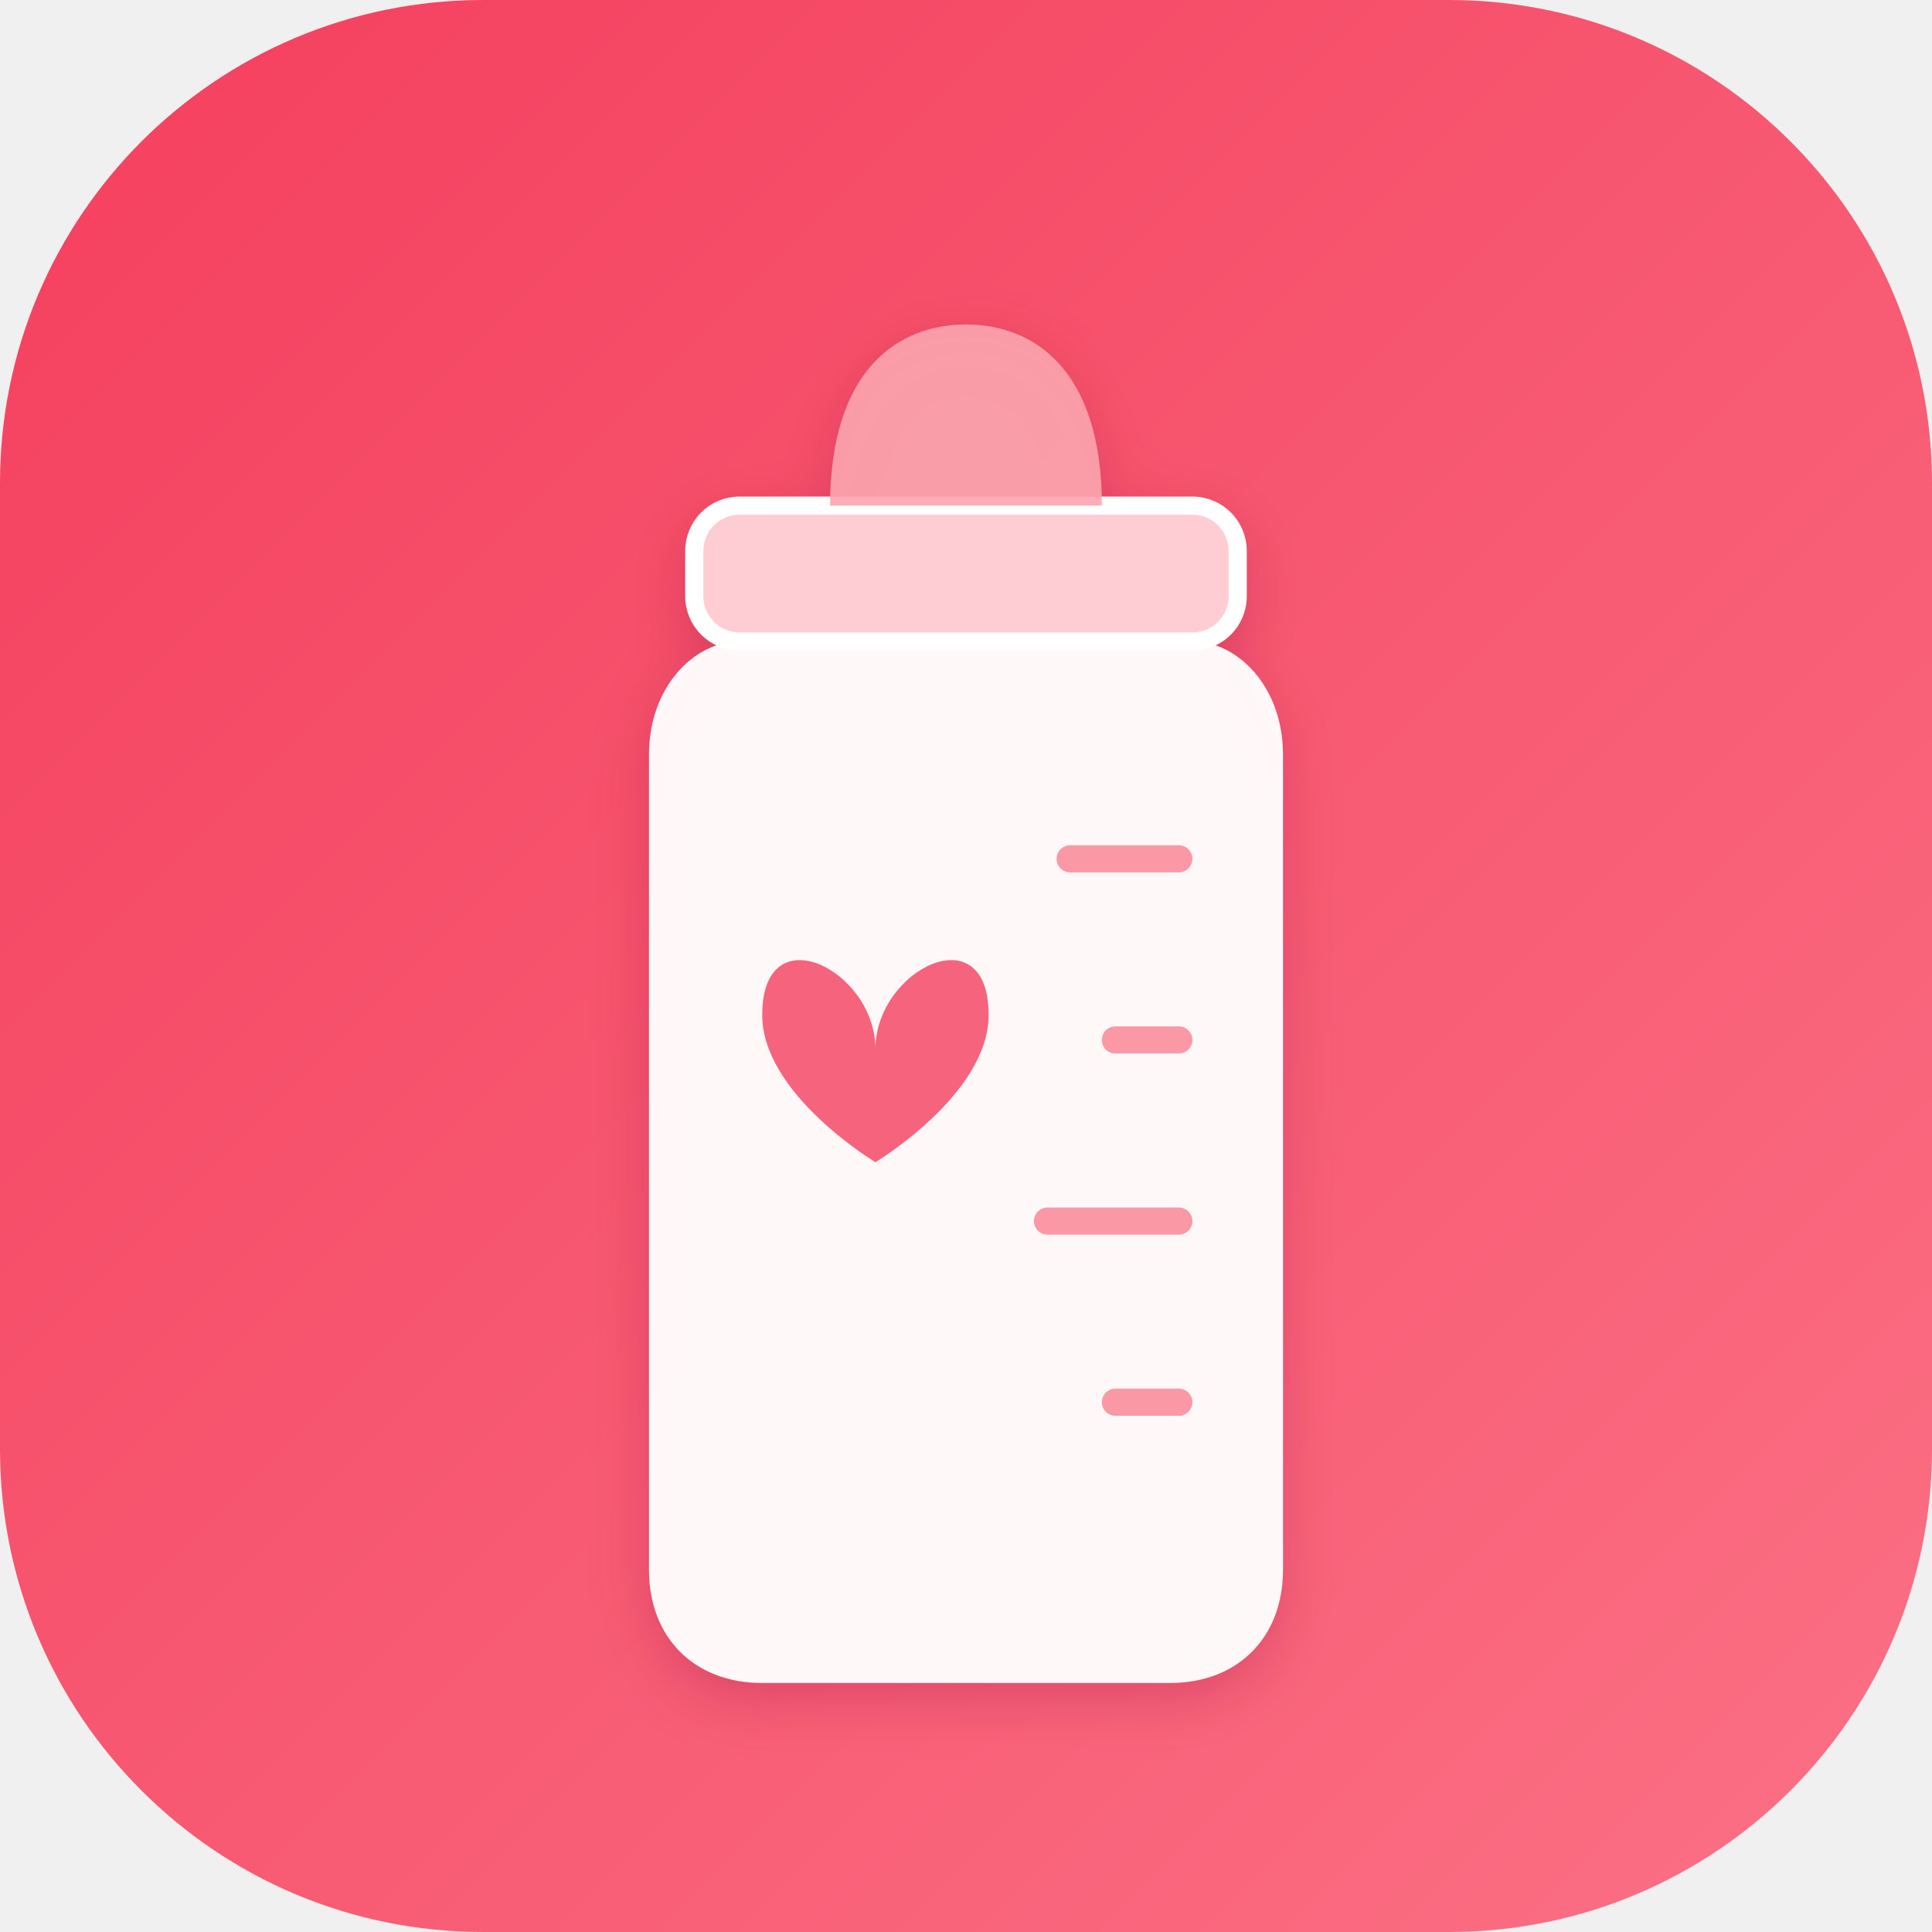
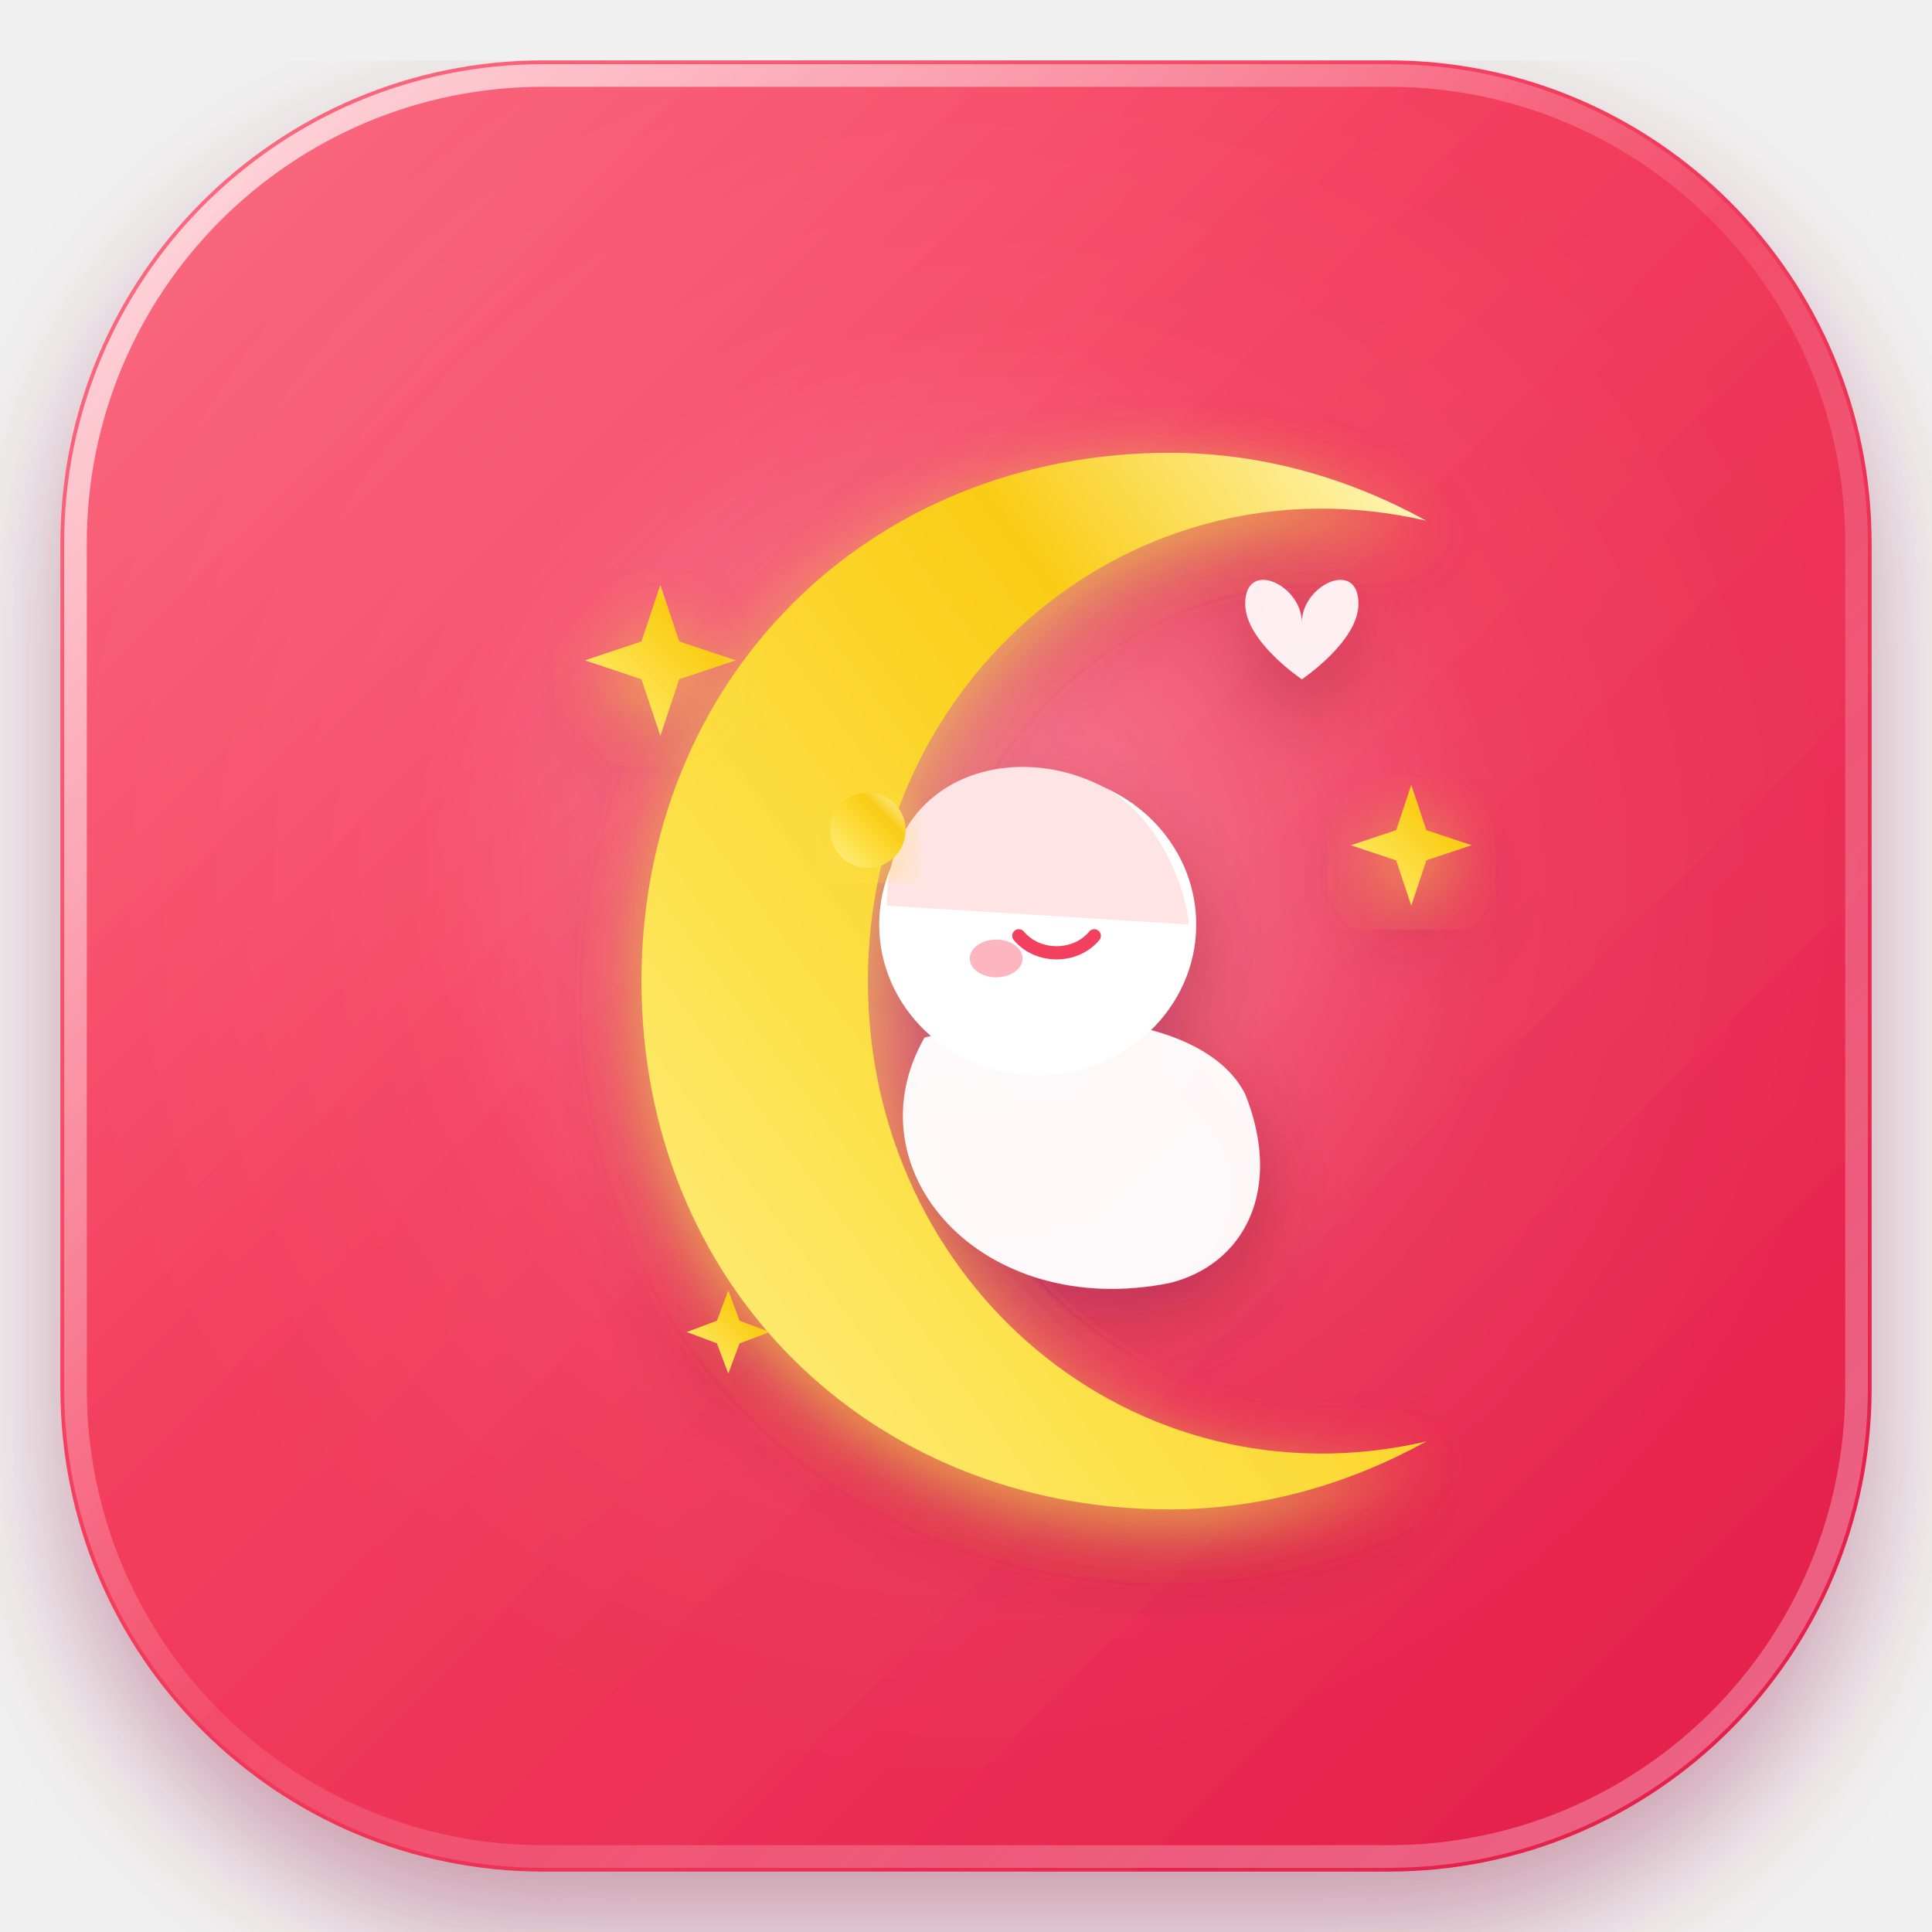
<svg xmlns="http://www.w3.org/2000/svg" viewBox="0 0 512 512" width="100%" height="100%">
  <defs>
-     <linearGradient id="bg" x1="0%" y1="0%" x2="100%" y2="100%">
-       <stop offset="0%" stop-color="#f43f5e" />
-       <stop offset="100%" stop-color="#fb7185" />
+     <linearGradient id="bgGrad" x1="0%" y1="0%" x2="100%" y2="100%">
+       <stop offset="0%" stop-color="#fb7185" />
+       <stop offset="40%" stop-color="#f43f5e" />
+       <stop offset="100%" stop-color="#e11d48" />
    </linearGradient>
-     <filter id="shadow" x="-10%" y="-10%" width="120%" height="120%">
-       <feDropShadow dx="0" dy="8" stdDeviation="12" flood-color="#881337" flood-opacity="0.25" />
+     <linearGradient id="goldGrad" x1="0%" y1="100%" x2="100%" y2="0%">
+       <stop offset="0%" stop-color="#fef08a" />
+       <stop offset="35%" stop-color="#fde047" />
+       <stop offset="70%" stop-color="#facc15" />
+       <stop offset="100%" stop-color="#fef9c3" />
+     </linearGradient>
+     <linearGradient id="rimGrad" x1="0%" y1="0%" x2="100%" y2="100%">
+       <stop offset="0%" stop-color="#ffffff" stop-opacity="0.8" />
+       <stop offset="50%" stop-color="#ffffff" stop-opacity="0.1" />
+       <stop offset="100%" stop-color="#fbcfe8" stop-opacity="0.4" />
+     </linearGradient>
+     <radialGradient id="haloGlow" cx="50%" cy="45%" r="50%">
+       <stop offset="0%" stop-color="#ffffff" stop-opacity="0.35" />
+       <stop offset="60%" stop-color="#ffffff" stop-opacity="0.05" />
+       <stop offset="100%" stop-color="#ffffff" stop-opacity="0" />
+     </radialGradient>
+     <filter id="luxuryShadow" x="-20%" y="-20%" width="140%" height="140%">
+       <feDropShadow dx="0" dy="16" stdDeviation="16" flood-color="#881337" flood-opacity="0.35" />
+     </filter>
+     <filter id="goldGlow" x="-20%" y="-20%" width="140%" height="140%">
+       <feDropShadow dx="0" dy="4" stdDeviation="8" flood-color="#fde047" flood-opacity="0.6" />
+     </filter>
+     <filter id="iconSoftShadow" x="-10%" y="-10%" width="120%" height="120%">
+       <feDropShadow dx="0" dy="8" stdDeviation="10" flood-color="#4c0519" flood-opacity="0.3" />
    </filter>
  </defs>
-   <rect width="512" height="512" rx="128" fill="url(#bg)" />
-   <g filter="url(#shadow)" fill="#ffffff" transform="translate(106, 80) scale(0.6)">
-     <path d="M 150 150 L 350 150 C 370 150 390 170 390 200 L 390 560 C 390 590 370 610 340 610 L 160 610 C 130 610 110 590 110 560 L 110 200 C 110 170 130 150 150 150 Z" fill="#ffffff" opacity="0.95" />
-     <rect x="130" y="90" width="240" height="60" rx="20" fill="#fecdd3" stroke="#ffffff" stroke-width="8" />
-     <path d="M 190 90 C 190 30 220 10 250 10 C 280 10 310 30 310 90 Z" fill="#fda4af" opacity="0.9" />
-     <rect x="290" y="240" width="60" height="12" rx="6" fill="#fb7185" opacity="0.7" />
-     <rect x="310" y="320" width="40" height="12" rx="6" fill="#fb7185" opacity="0.7" />
-     <rect x="280" y="400" width="70" height="12" rx="6" fill="#fb7185" opacity="0.7" />
-     <rect x="310" y="480" width="40" height="12" rx="6" fill="#fb7185" opacity="0.7" />
-     <path d="M 210 330 C 210 295 160 270 160 315 C 160 350 210 380 210 380 C 210 380 260 350 260 315 C 260 270 210 295 210 330 Z" fill="#f43f5e" opacity="0.8" />
+   <rect x="16" y="16" width="480" height="480" rx="128" fill="url(#bgGrad)" filter="url(#luxuryShadow)" />
+   <rect x="16" y="16" width="480" height="480" rx="128" fill="url(#haloGlow)" />
+   <rect x="20" y="20" width="472" height="472" rx="124" fill="none" stroke="url(#rimGrad)" stroke-width="6" />
+   <g filter="url(#iconSoftShadow)">
+     <path d="M 310 120 C 230 120 170 180 170 260 C 170 340 230 400 310 400 C 335 400 358 393 378 382 C 300 400 230 340 230 260 C 230 180 300 120 378 138 C 358 127 335 120 310 120 Z" fill="url(#goldGrad)" filter="url(#goldGlow)" />
+     <ellipse cx="275" cy="245" rx="42" ry="40" fill="#ffffff" />
+     <path d="M 270 248 C 275 254 285 254 290 248" fill="none" stroke="#f43f5e" stroke-width="3.5" stroke-linecap="round" />
+     <ellipse cx="264" cy="254" rx="7" ry="5" fill="#fda4af" opacity="0.8" />
+     <path d="M 235 240 C 235 205 270 195 295 210 C 310 220 315 240 315 245 Z" fill="#ffe4e6" />
+     <circle cx="230" cy="220" r="10" fill="url(#goldGrad)" filter="url(#goldGlow)" />
+     <path d="M 245 275 C 225 310 260 350 310 340 C 330 335 340 315 330 290 C 320 270 280 265 245 275 Z" fill="#ffffff" opacity="0.95" />
+     <path d="M 170 170 L 175 155 L 180 170 L 195 175 L 180 180 L 175 195 L 170 180 L 155 175 Z" fill="url(#goldGrad)" filter="url(#goldGlow)" />
+     <path d="M 370 220 L 374 208 L 378 220 L 390 224 L 378 228 L 374 240 L 370 228 L 358 224 Z" fill="url(#goldGrad)" filter="url(#goldGlow)" />
+     <path d="M 190 350 L 193 342 L 196 350 L 204 353 L 196 356 L 193 364 L 190 356 L 182 353 Z" fill="url(#goldGrad)" />
+     <path d="M 345 165 C 345 155 330 148 330 160 C 330 170 345 180 345 180 C 345 180 360 170 360 160 C 360 148 345 155 345 165 Z" fill="#ffffff" opacity="0.9" />
  </g>
</svg>
